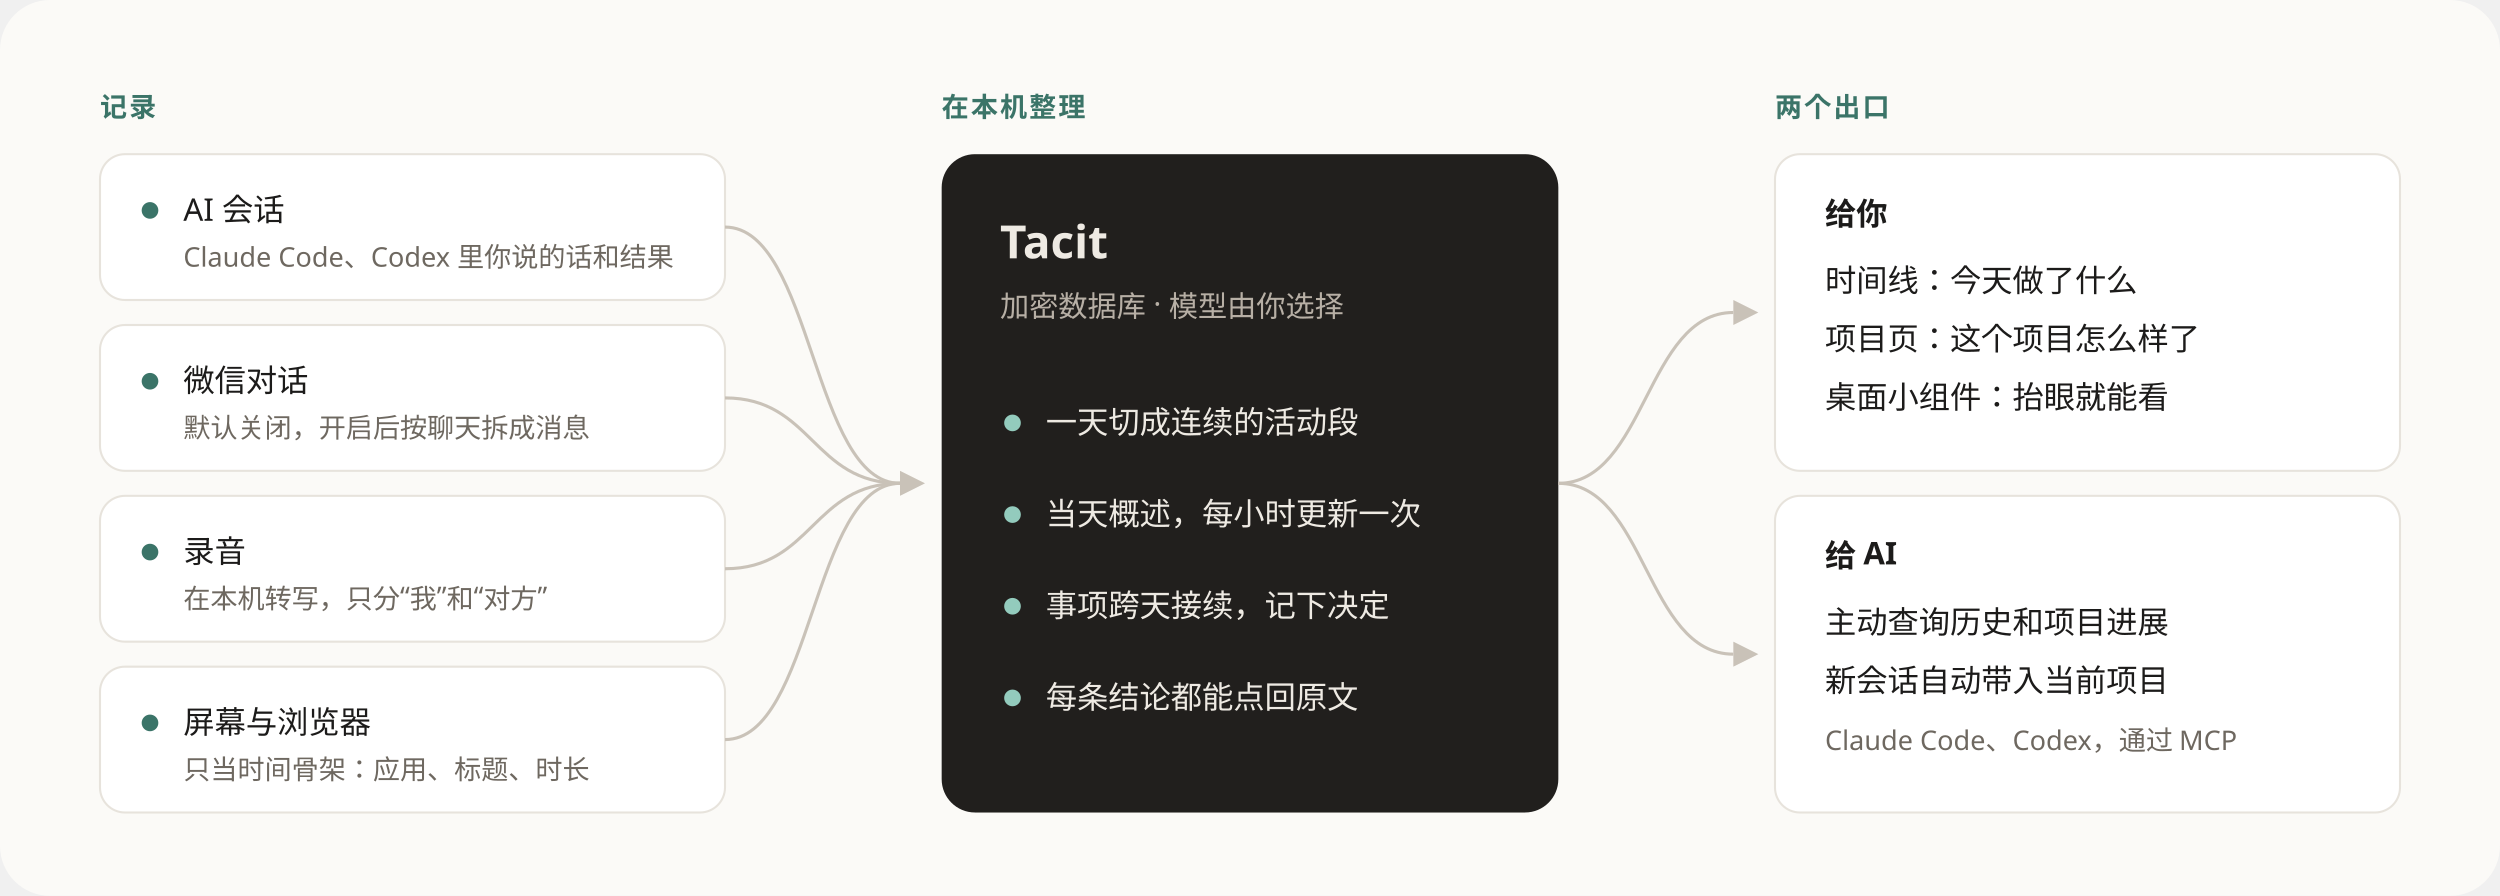
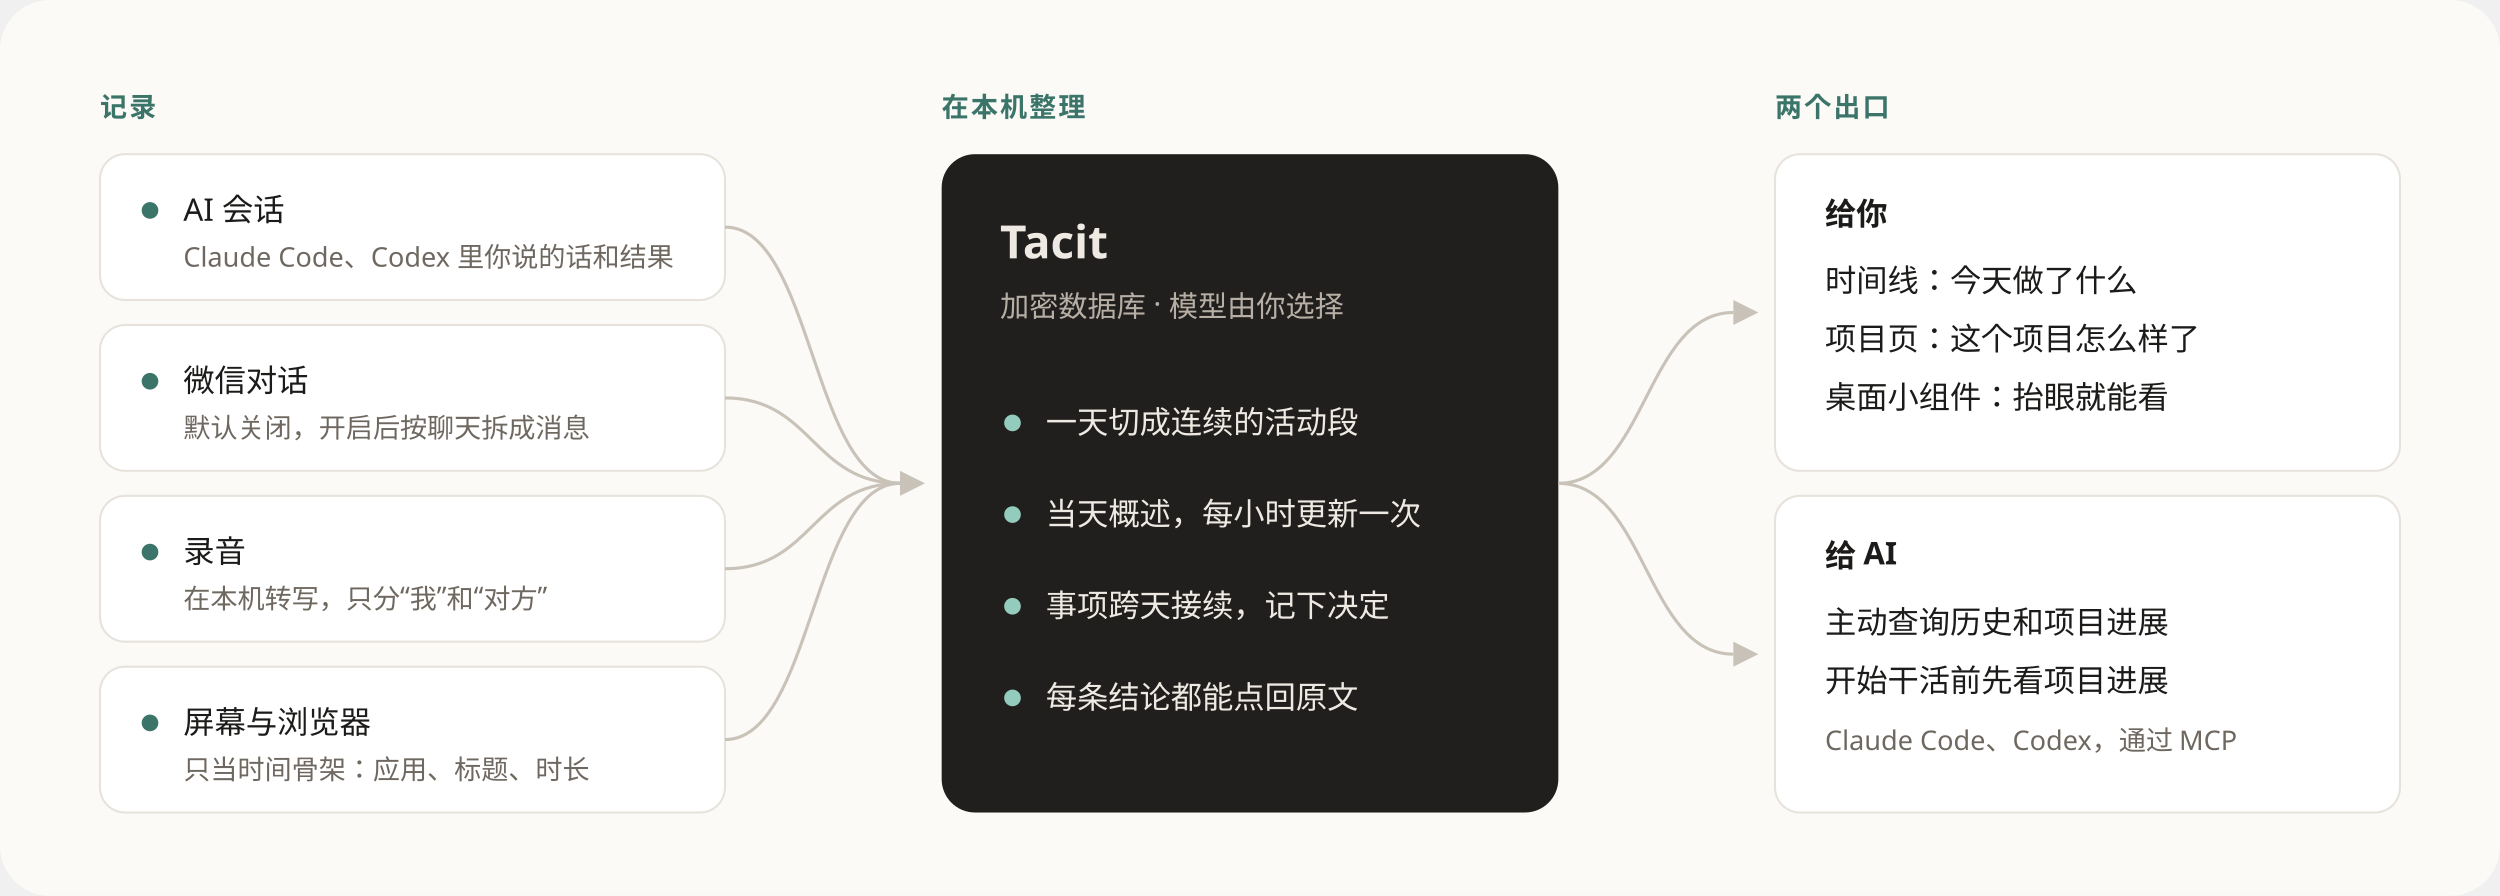
<svg xmlns="http://www.w3.org/2000/svg" width="1200" height="430" viewBox="0 0 1200 430" role="img" aria-labelledby="title description">
  <style>
    .bg { fill: #fbfaf7; }
    .card { fill: #ffffff; stroke: #e7e3dc; }
    .core { fill: #211f1d; }
    .h { font: 600 15px 'PingFang SC', 'Microsoft YaHei', sans-serif; fill: #1c1b1a; }
    .t { font: 15px 'PingFang SC', 'Microsoft YaHei', sans-serif; fill: #1c1b1a; }
    .s { font: 13px 'PingFang SC', 'Microsoft YaHei', sans-serif; fill: #6e6860; }
    .label { font: 600 13px 'PingFang SC', 'Microsoft YaHei', sans-serif; fill: #3b7468; letter-spacing: 1px; }
    .ct { font: 600 22px 'PingFang SC', 'Microsoft YaHei', sans-serif; fill: #eeeae3; }
    .cs { font: 14px 'PingFang SC', 'Microsoft YaHei', sans-serif; fill: #b7afa5; }
    .ci { font: 15px 'PingFang SC', 'Microsoft YaHei', sans-serif; fill: #eeeae3; }
    .dot { fill: #3b7468; }
    .cdot { fill: #93cbbd; }
    .line { stroke: #c9c2b8; stroke-width: 1.5; fill: none; }
    .arrow { fill: #c9c2b8; }
    @media (prefers-color-scheme: dark) {
      .bg { fill: #181716; }
      .card { fill: #211f1d; stroke: #2f2c29; }
      .core { fill: #2b2825; }
      .h, .t { fill: #f2efea; }
      .s { fill: #a8a197; }
      .label { fill: #7db8a9; }
      .dot { fill: #7db8a9; }
      .line { stroke: #5e5953; }
      .arrow { fill: #5e5953; }
    }
  </style>
  <rect class="bg" width="1200" height="430" rx="24" />
  <text class="label" x="48" y="56">记录</text>
  <g>
    <rect class="card" x="48" y="74" width="300" height="70" rx="12" />
    <circle class="dot" cx="72" cy="101" r="4" />
    <text class="t" x="88" y="106">AI 会话</text>
    <text class="s" x="88" y="128">Claude Code、Codex 里你说的话和结果</text>
    <rect class="card" x="48" y="156" width="300" height="70" rx="12" />
    <circle class="dot" cx="72" cy="183" r="4" />
    <text class="t" x="88" y="188">微信对话</text>
    <text class="s" x="88" y="210">默认关闭，开启后按聊天拆成消息</text>
    <rect class="card" x="48" y="238" width="300" height="70" rx="12" />
    <circle class="dot" cx="72" cy="265" r="4" />
    <text class="t" x="88" y="270">录音</text>
    <text class="s" x="88" y="292">在本机转写，只分“我”和“对方”</text>
    <rect class="card" x="48" y="320" width="300" height="70" rx="12" />
    <circle class="dot" cx="72" cy="347" r="4" />
    <text class="t" x="88" y="352">屏幕与浏览器</text>
    <text class="s" x="88" y="374">只当时间骨架：应用、标题、时长</text>
  </g>
  <path class="line" d="M348 109 C 390 109, 390 232, 432 232" />
  <path class="line" d="M348 191 C 390 191, 390 232, 432 232" />
  <path class="line" d="M348 273 C 390 273, 390 232, 432 232" />
  <path class="line" d="M348 355 C 390 355, 390 232, 432 232" />
  <path class="arrow" d="M432 226 L444 232 L432 238 Z" />
  <text class="label" x="452" y="56">在本机整理</text>
  <rect class="core" x="452" y="74" width="296" height="316" rx="16" />
  <text class="ct" x="480" y="124">Tacit</text>
  <text class="cs" x="480" y="152">加密数据库 · 模型由你选择</text>
  <circle class="cdot" cx="486" cy="203" r="4" />
  <text class="ci" x="502" y="208">一天切成连续的活动段</text>
  <circle class="cdot" cx="486" cy="247" r="4" />
  <text class="ci" x="502" y="252">当天概述，每小时更新一次</text>
  <circle class="cdot" cx="486" cy="291" r="4" />
  <text class="ci" x="502" y="296">事项跨天接续，记下决定</text>
  <circle class="cdot" cx="486" cy="335" r="4" />
  <text class="ci" x="502" y="340">每条结论都能点回原文</text>
  <path class="line" d="M748 232 C 790 232, 790 150, 832 150" />
  <path class="line" d="M748 232 C 790 232, 790 314, 832 314" />
  <path class="arrow" d="M832 144 L844 150 L832 156 Z" />
  <path class="arrow" d="M832 308 L844 314 L832 320 Z" />
  <text class="label" x="852" y="56">两个出口</text>
  <rect class="card" x="852" y="74" width="300" height="152" rx="12" />
  <text class="h" x="876" y="108">给你</text>
  <text class="t" x="876" y="140">时间线：今天做了什么</text>
  <text class="t" x="876" y="168">项目页：这个项目怎么样了</text>
  <text class="t" x="876" y="196">桌面小组件：抬眼就能看</text>
  <rect class="card" x="852" y="238" width="300" height="152" rx="12" />
  <text class="h" x="876" y="272">给 AI</text>
  <text class="t" x="876" y="304">主动查询历史和项目进展</text>
-   <text class="t" x="876" y="332">新会话自动带入当前项目</text>
+   <text class="t" x="876" y="332">开始干活前先看项目进展</text>
  <text class="s" x="876" y="360">Claude Code、Codex，通过 MCP</text>
</svg>
